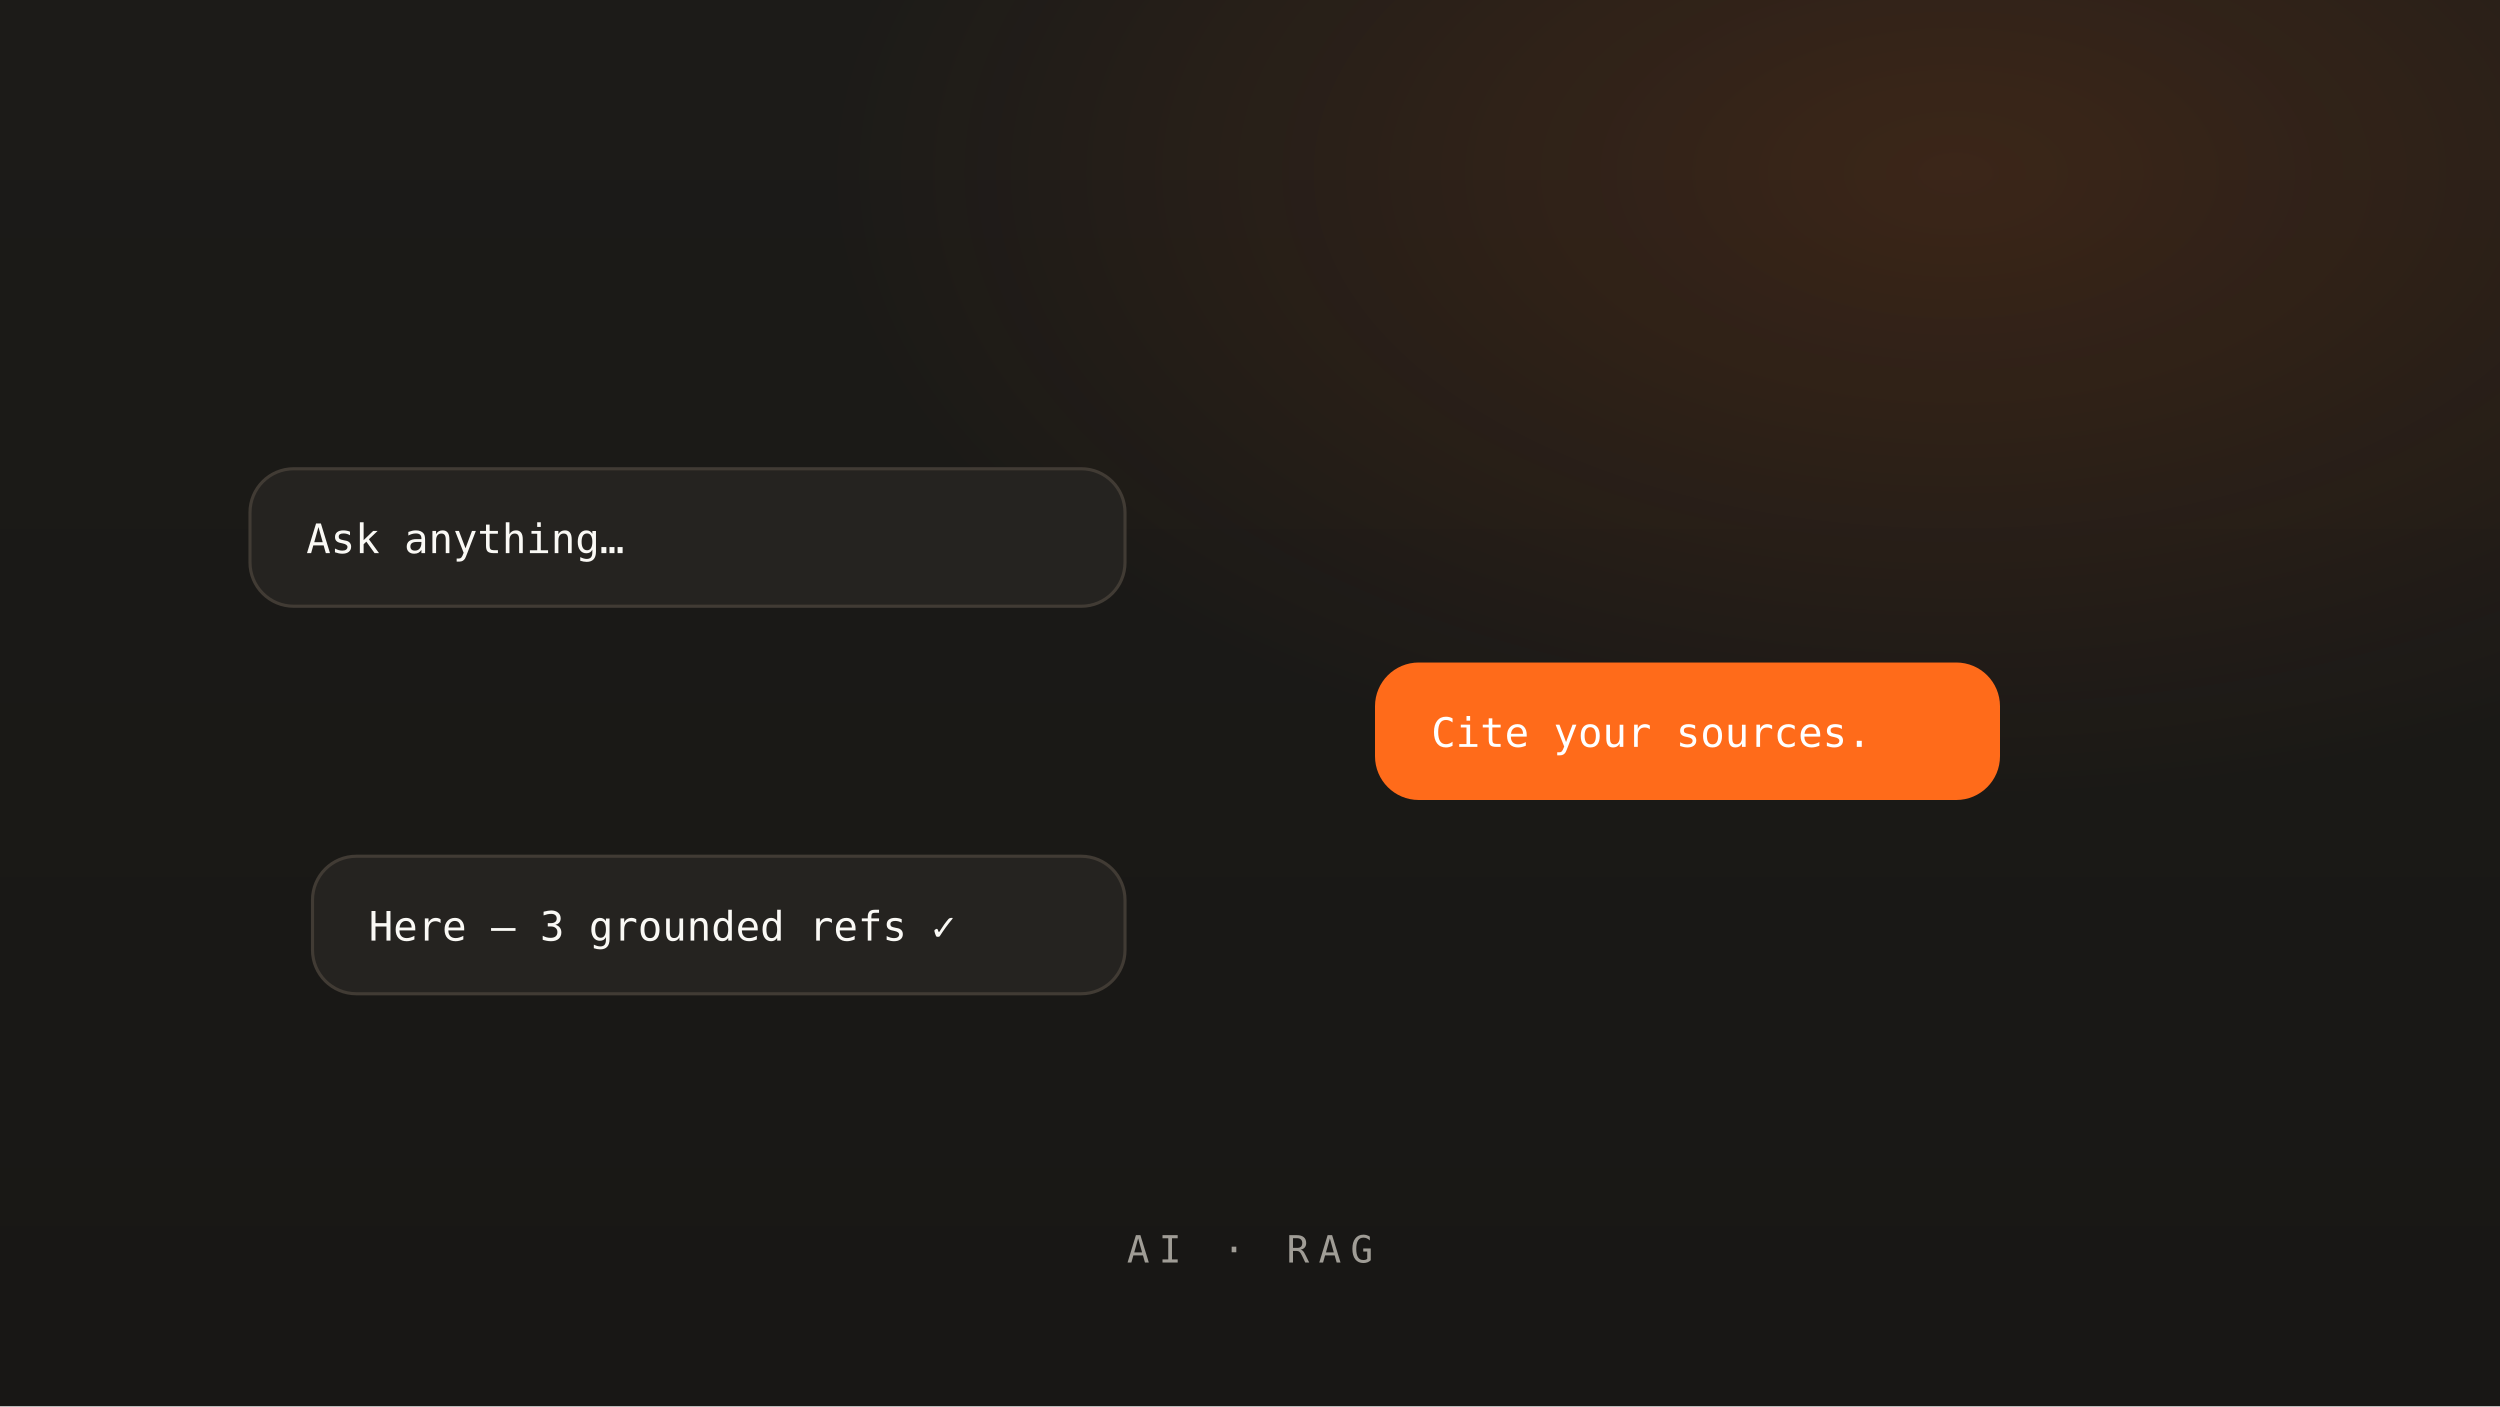
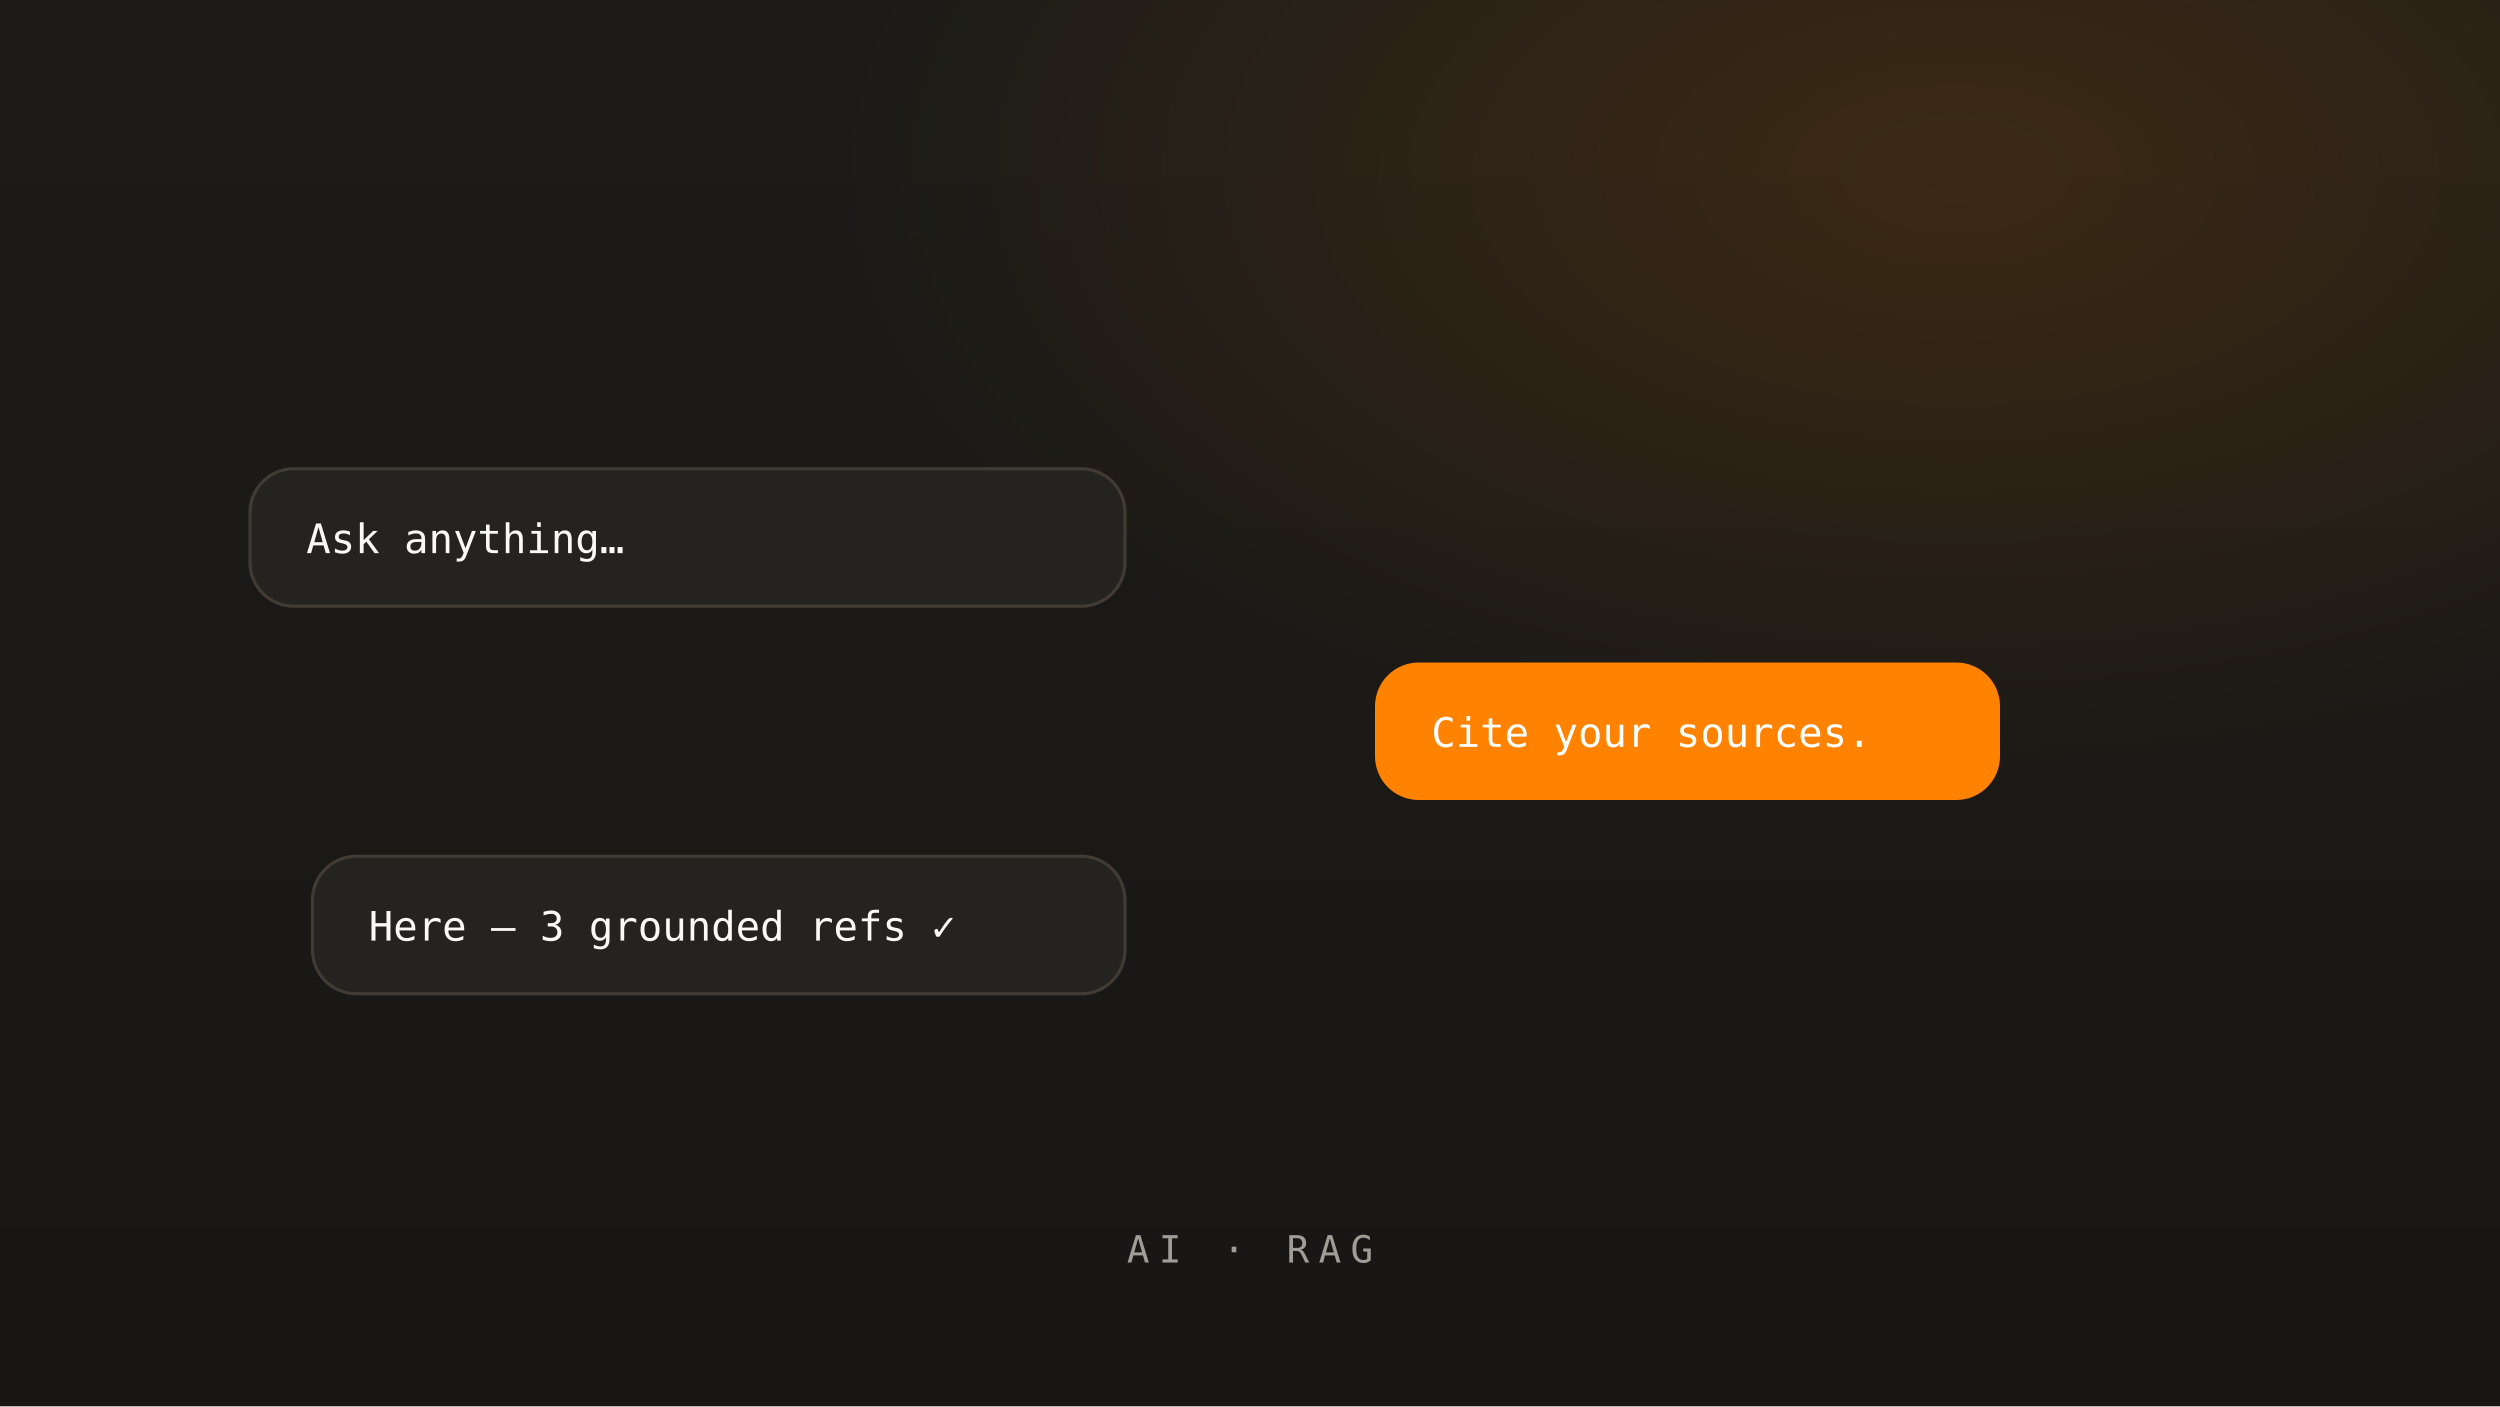
<svg xmlns="http://www.w3.org/2000/svg" viewBox="0 0 800 450" width="800" height="450" role="img">
  <defs>
    <linearGradient id="bg" x1="0" y1="0" x2="0" y2="1">
      <stop offset="0" stop-color="#1c1b18" />
      <stop offset="1" stop-color="#181715" />
    </linearGradient>
    <radialGradient id="glow" cx="0.78" cy="0.12" r="0.9">
-       <stop offset="0" stop-color="#ff6b1a" stop-opacity="0.14" />
-       <stop offset="0.5" stop-color="#ff6b1a" stop-opacity="0" />
+       <stop offset="0" stop-color="#ff8300" stop-opacity="0.14" />
+       <stop offset="0.5" stop-color="#ff8300" stop-opacity="0" />
    </radialGradient>
  </defs>
  <rect x="0.0" y="0.0" width="800.0" height="450.0" rx="0" fill="url(#bg)" />
  <rect x="0.0" y="0.0" width="800.0" height="450.0" rx="0" fill="url(#glow)" />
  <rect x="80.0" y="150.0" width="280.0" height="44.0" rx="14" fill="#252320" stroke="#413b34" stroke-width="1" />
  <text x="98.0" y="177.0" font-family="'JetBrains Mono','SFMono-Regular',ui-monospace,monospace" font-size="13" font-weight="400" fill="#faf9f5" text-anchor="start">Ask anything…</text>
-   <rect x="440.0" y="212.0" width="200.0" height="44.0" rx="14" fill="#ff6b1a" />
+   <rect x="440.0" y="212.0" width="200.0" height="44.0" rx="14" fill="#ff8300" />
  <text x="458.0" y="239.0" font-family="'JetBrains Mono','SFMono-Regular',ui-monospace,monospace" font-size="13" font-weight="400" fill="#fff" text-anchor="start">Cite your sources.</text>
  <rect x="100.0" y="274.0" width="260.0" height="44.0" rx="14" fill="#252320" stroke="#413b34" stroke-width="1" />
  <text x="118.0" y="301.0" font-family="'JetBrains Mono','SFMono-Regular',ui-monospace,monospace" font-size="13" font-weight="400" fill="#faf9f5" text-anchor="start">Here — 3 grounded refs ✓</text>
  <text x="400.0" y="404.0" font-family="'JetBrains Mono','SFMono-Regular',ui-monospace,monospace" font-size="12" font-weight="400" fill="#a09d96" text-anchor="middle" letter-spacing="3">AI · RAG</text>
</svg>
